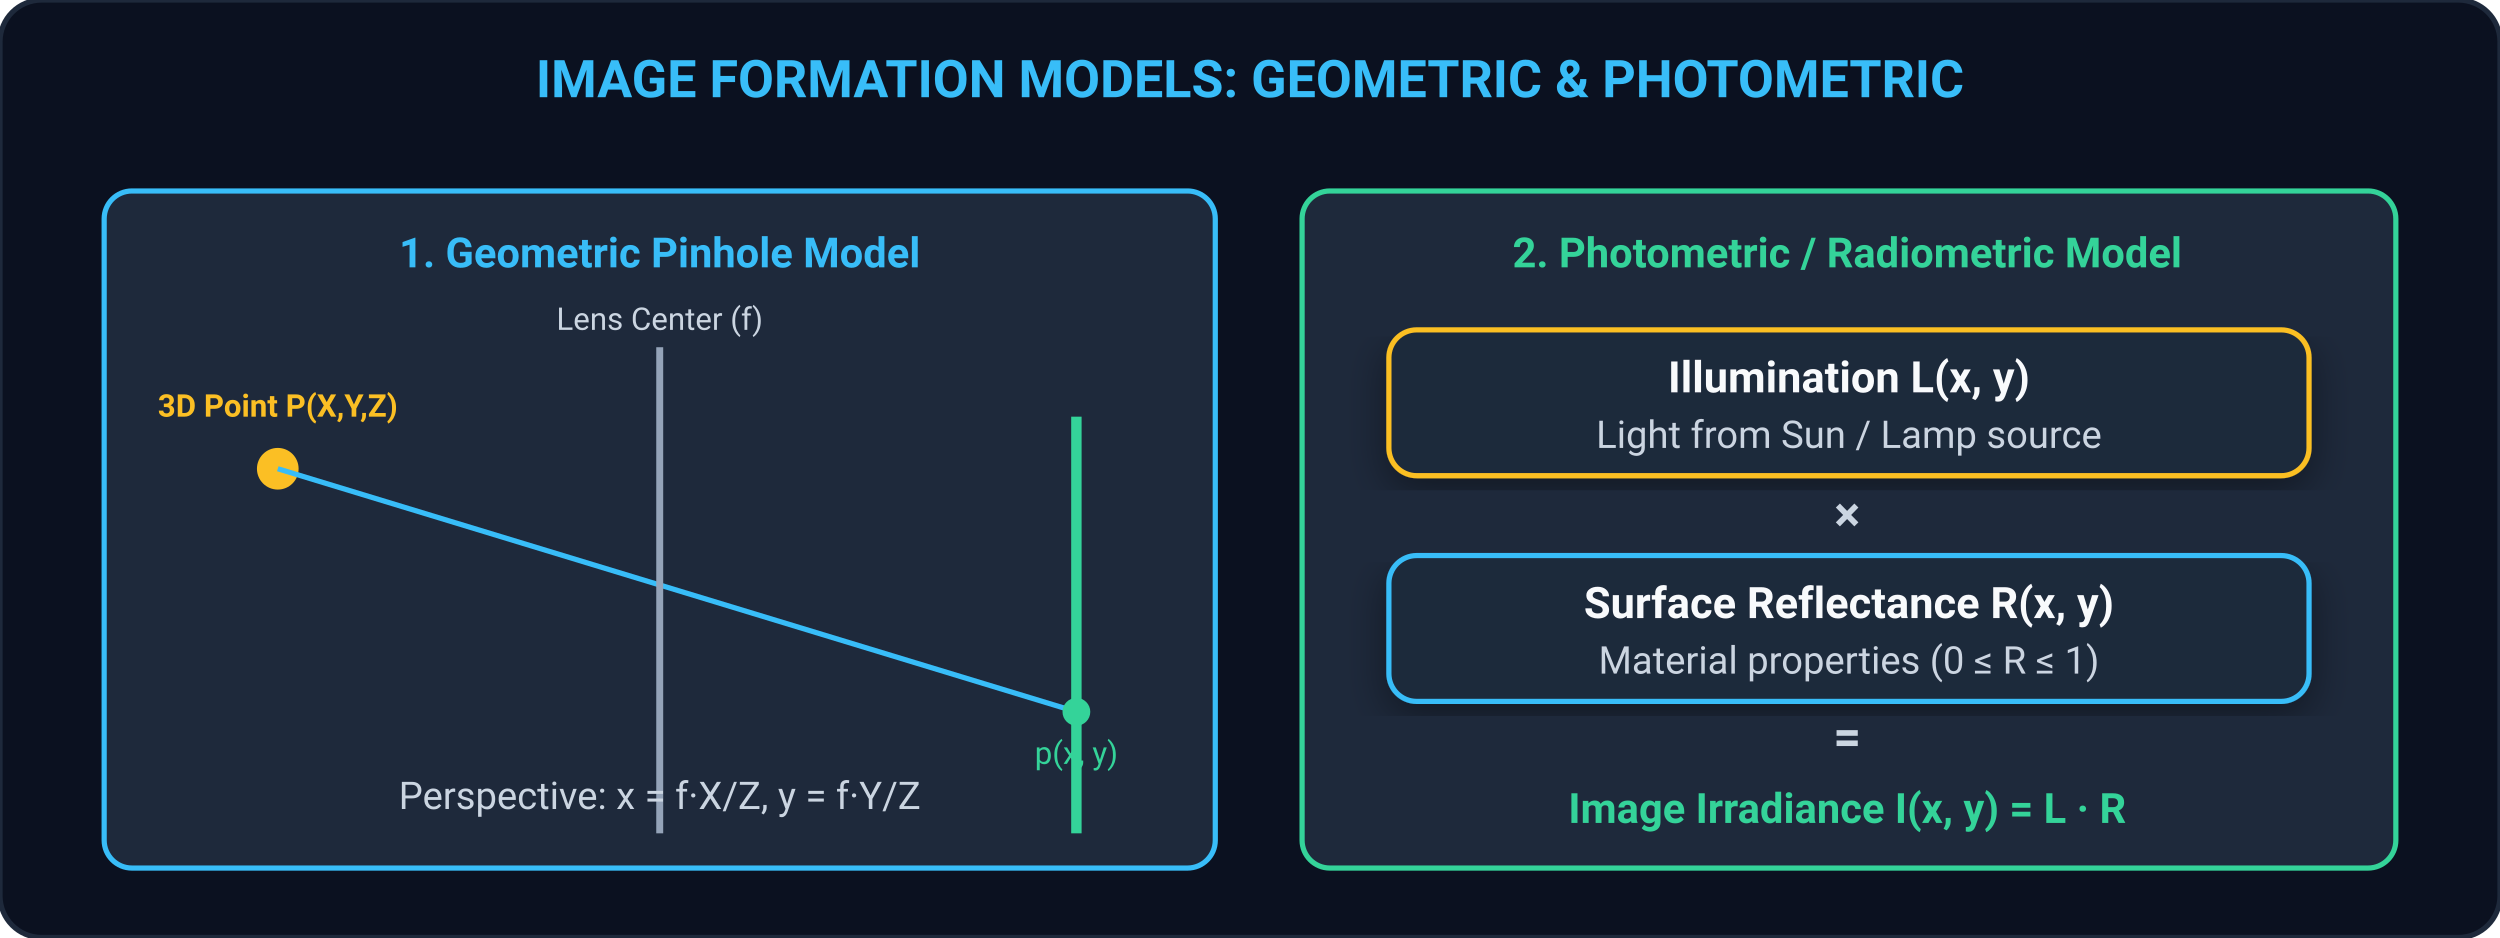
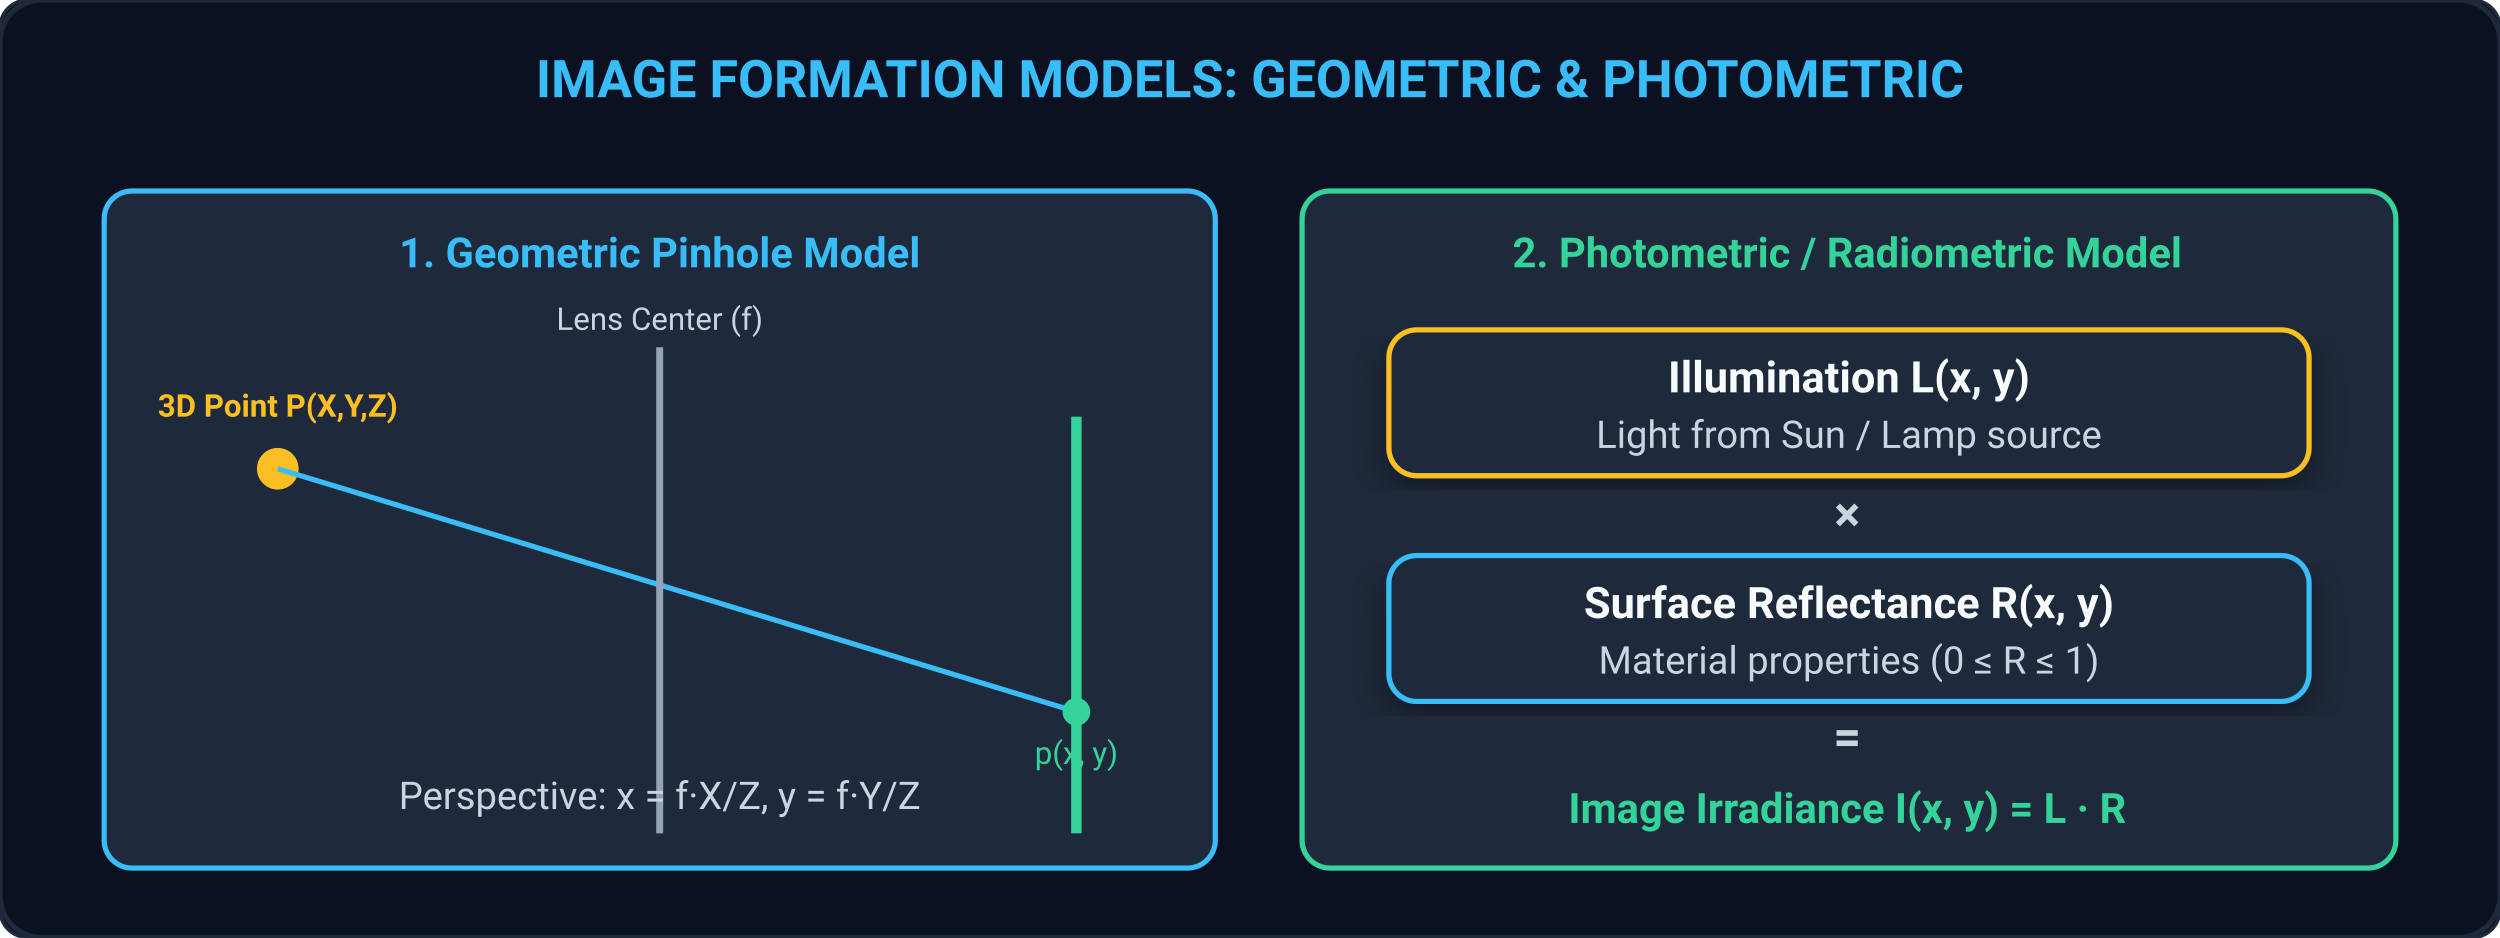
- <svg xmlns="http://www.w3.org/2000/svg" viewBox="0 0 720 270" width="100%" height="270" class="flowchart-svg" style="max-width: 720px; min-width: 580px; height: auto; display: block; margin: 0 auto; font-family: -apple-system, BlinkMacSystemFont, 'Segoe UI', Roboto, Helvetica, Arial, sans-serif;">
+ <svg xmlns="http://www.w3.org/2000/svg" viewBox="0 0 720 270" width="100%" height="auto" class="flowchart-svg" style="max-width: 720px; width: 100%; height: auto; display: block; margin: 0 auto; font-family: -apple-system, BlinkMacSystemFont, 'Segoe UI', Roboto, Helvetica, Arial, sans-serif;">
+   <rect width="100%" height="100%" fill="#0b1120" rx="8" stroke="#1e293b" stroke-width="1" />
  <defs>
    <linearGradient id="gradCard" x1="0%" y1="0%" x2="100%" y2="100%">
      <stop offset="0%" stop-color="#1e293b" />
      <stop offset="100%" stop-color="#0f172a" />
    </linearGradient>
    <linearGradient id="gradCyan" x1="0%" y1="0%" x2="100%" y2="100%">
      <stop offset="0%" stop-color="#38bdf8" />
      <stop offset="100%" stop-color="#0284c7" />
    </linearGradient>
    <linearGradient id="gradEmerald" x1="0%" y1="0%" x2="100%" y2="100%">
      <stop offset="0%" stop-color="#34d399" />
      <stop offset="100%" stop-color="#059669" />
    </linearGradient>
    <linearGradient id="gradAmber" x1="0%" y1="0%" x2="100%" y2="100%">
      <stop offset="0%" stop-color="#fbbf24" />
      <stop offset="100%" stop-color="#d97706" />
    </linearGradient>
    <linearGradient id="gradPurple" x1="0%" y1="0%" x2="100%" y2="100%">
      <stop offset="0%" stop-color="#c084fc" />
      <stop offset="100%" stop-color="#9333ea" />
    </linearGradient>
    <linearGradient id="gradRose" x1="0%" y1="0%" x2="100%" y2="100%">
      <stop offset="0%" stop-color="#fb7185" />
      <stop offset="100%" stop-color="#e11d48" />
    </linearGradient>
    <filter id="shadow" x="-5%" y="-5%" width="110%" height="115%">
      <feDropShadow dx="0" dy="4" stdDeviation="6" flood-color="#000000" flood-opacity="0.4" />
    </filter>
    <marker id="arrCyan" viewBox="0 0 10 10" refX="6" refY="5" markerWidth="6" markerHeight="6" orient="auto-start-reverse">
      <path d="M 0 1 L 10 5 L 0 9 z" fill="#38bdf8" />
    </marker>
    <marker id="arrEmerald" viewBox="0 0 10 10" refX="6" refY="5" markerWidth="6" markerHeight="6" orient="auto-start-reverse">
      <path d="M 0 1 L 10 5 L 0 9 z" fill="#34d399" />
    </marker>
    <marker id="arrAmber" viewBox="0 0 10 10" refX="6" refY="5" markerWidth="6" markerHeight="6" orient="auto-start-reverse">
      <path d="M 0 1 L 10 5 L 0 9 z" fill="#fbbf24" />
    </marker>
  </defs>
  <rect width="720" height="270" rx="12" fill="#0b1120" stroke="#1e293b" stroke-width="1.5" />
  <text x="360" y="28" font-size="15" font-weight="bold" fill="#38bdf8" text-anchor="middle">IMAGE FORMATION MODELS: GEOMETRIC &amp; PHOTOMETRIC</text>
  <g transform="translate(30, 55)">
    <rect width="320" height="195" rx="8" fill="#1e293b" stroke="#38bdf8" stroke-width="1.5" />
    <text x="160" y="22" font-size="12" font-weight="bold" fill="#38bdf8" text-anchor="middle">1. Geometric Pinhole Model</text>
    <circle cx="50" cy="80" r="6" fill="#fbbf24" />
    <text x="50" y="65" font-size="9" fill="#fbbf24" font-weight="bold" text-anchor="middle">3D Point P(X,Y,Z)</text>
    <line x1="50" y1="80" x2="280" y2="150" stroke="#38bdf8" stroke-width="1.5" />
    <line x1="160" y1="45" x2="160" y2="185" stroke="#94a3b8" stroke-width="2" />
    <text x="160" y="40" font-size="9" fill="#cbd5e1" text-anchor="middle">Lens Center (f)</text>
    <line x1="280" y1="65" x2="280" y2="185" stroke="#34d399" stroke-width="3" />
    <circle cx="280" cy="150" r="4" fill="#34d399" />
    <text x="280" y="165" font-size="9" fill="#34d399" text-anchor="middle">p(x, y)</text>
    <text x="160" y="178" font-size="11" fill="#cbd5e1" text-anchor="middle">Perspective: x = f·X/Z,  y = f·Y/Z</text>
  </g>
  <g transform="translate(375, 55)">
    <rect width="315" height="195" rx="8" fill="#1e293b" stroke="#34d399" stroke-width="1.5" />
    <text x="157" y="22" font-size="12" font-weight="bold" fill="#34d399" text-anchor="middle">2. Photometric / Radiometric Model</text>
    <g filter="url(#shadow)">
      <rect x="25" y="40" width="265" height="42" rx="8" fill="#1e293b" stroke="#fbbf24" stroke-width="1.5" />
      <text x="157.5" y="58" font-size="12.5" font-weight="700" fill="#f8fafc" text-anchor="middle">Illumination L(x, y)</text>
      <text font-size="11" fill="#cbd5e1" text-anchor="middle">
        <tspan x="157.5" y="74">Light from Sun / Lamp source</tspan>
      </text>
    </g>
    <text x="157" y="98" font-size="14" fill="#cbd5e1" font-weight="bold" text-anchor="middle">×</text>
    <g filter="url(#shadow)">
      <rect x="25" y="105" width="265" height="42" rx="8" fill="#1e293b" stroke="#38bdf8" stroke-width="1.5" />
      <text x="157.5" y="123" font-size="12.5" font-weight="700" fill="#f8fafc" text-anchor="middle">Surface Reflectance R(x, y)</text>
      <text font-size="11" fill="#cbd5e1" text-anchor="middle">
        <tspan x="157.5" y="139">Material properties (0 ≤ R ≤ 1)</tspan>
      </text>
    </g>
    <text x="157" y="162" font-size="14" fill="#cbd5e1" font-weight="bold" text-anchor="middle">=</text>
    <text x="157" y="182" font-size="12" font-weight="bold" fill="#34d399" text-anchor="middle">Image Irradiance I(x, y) = L · R</text>
  </g>
</svg>
